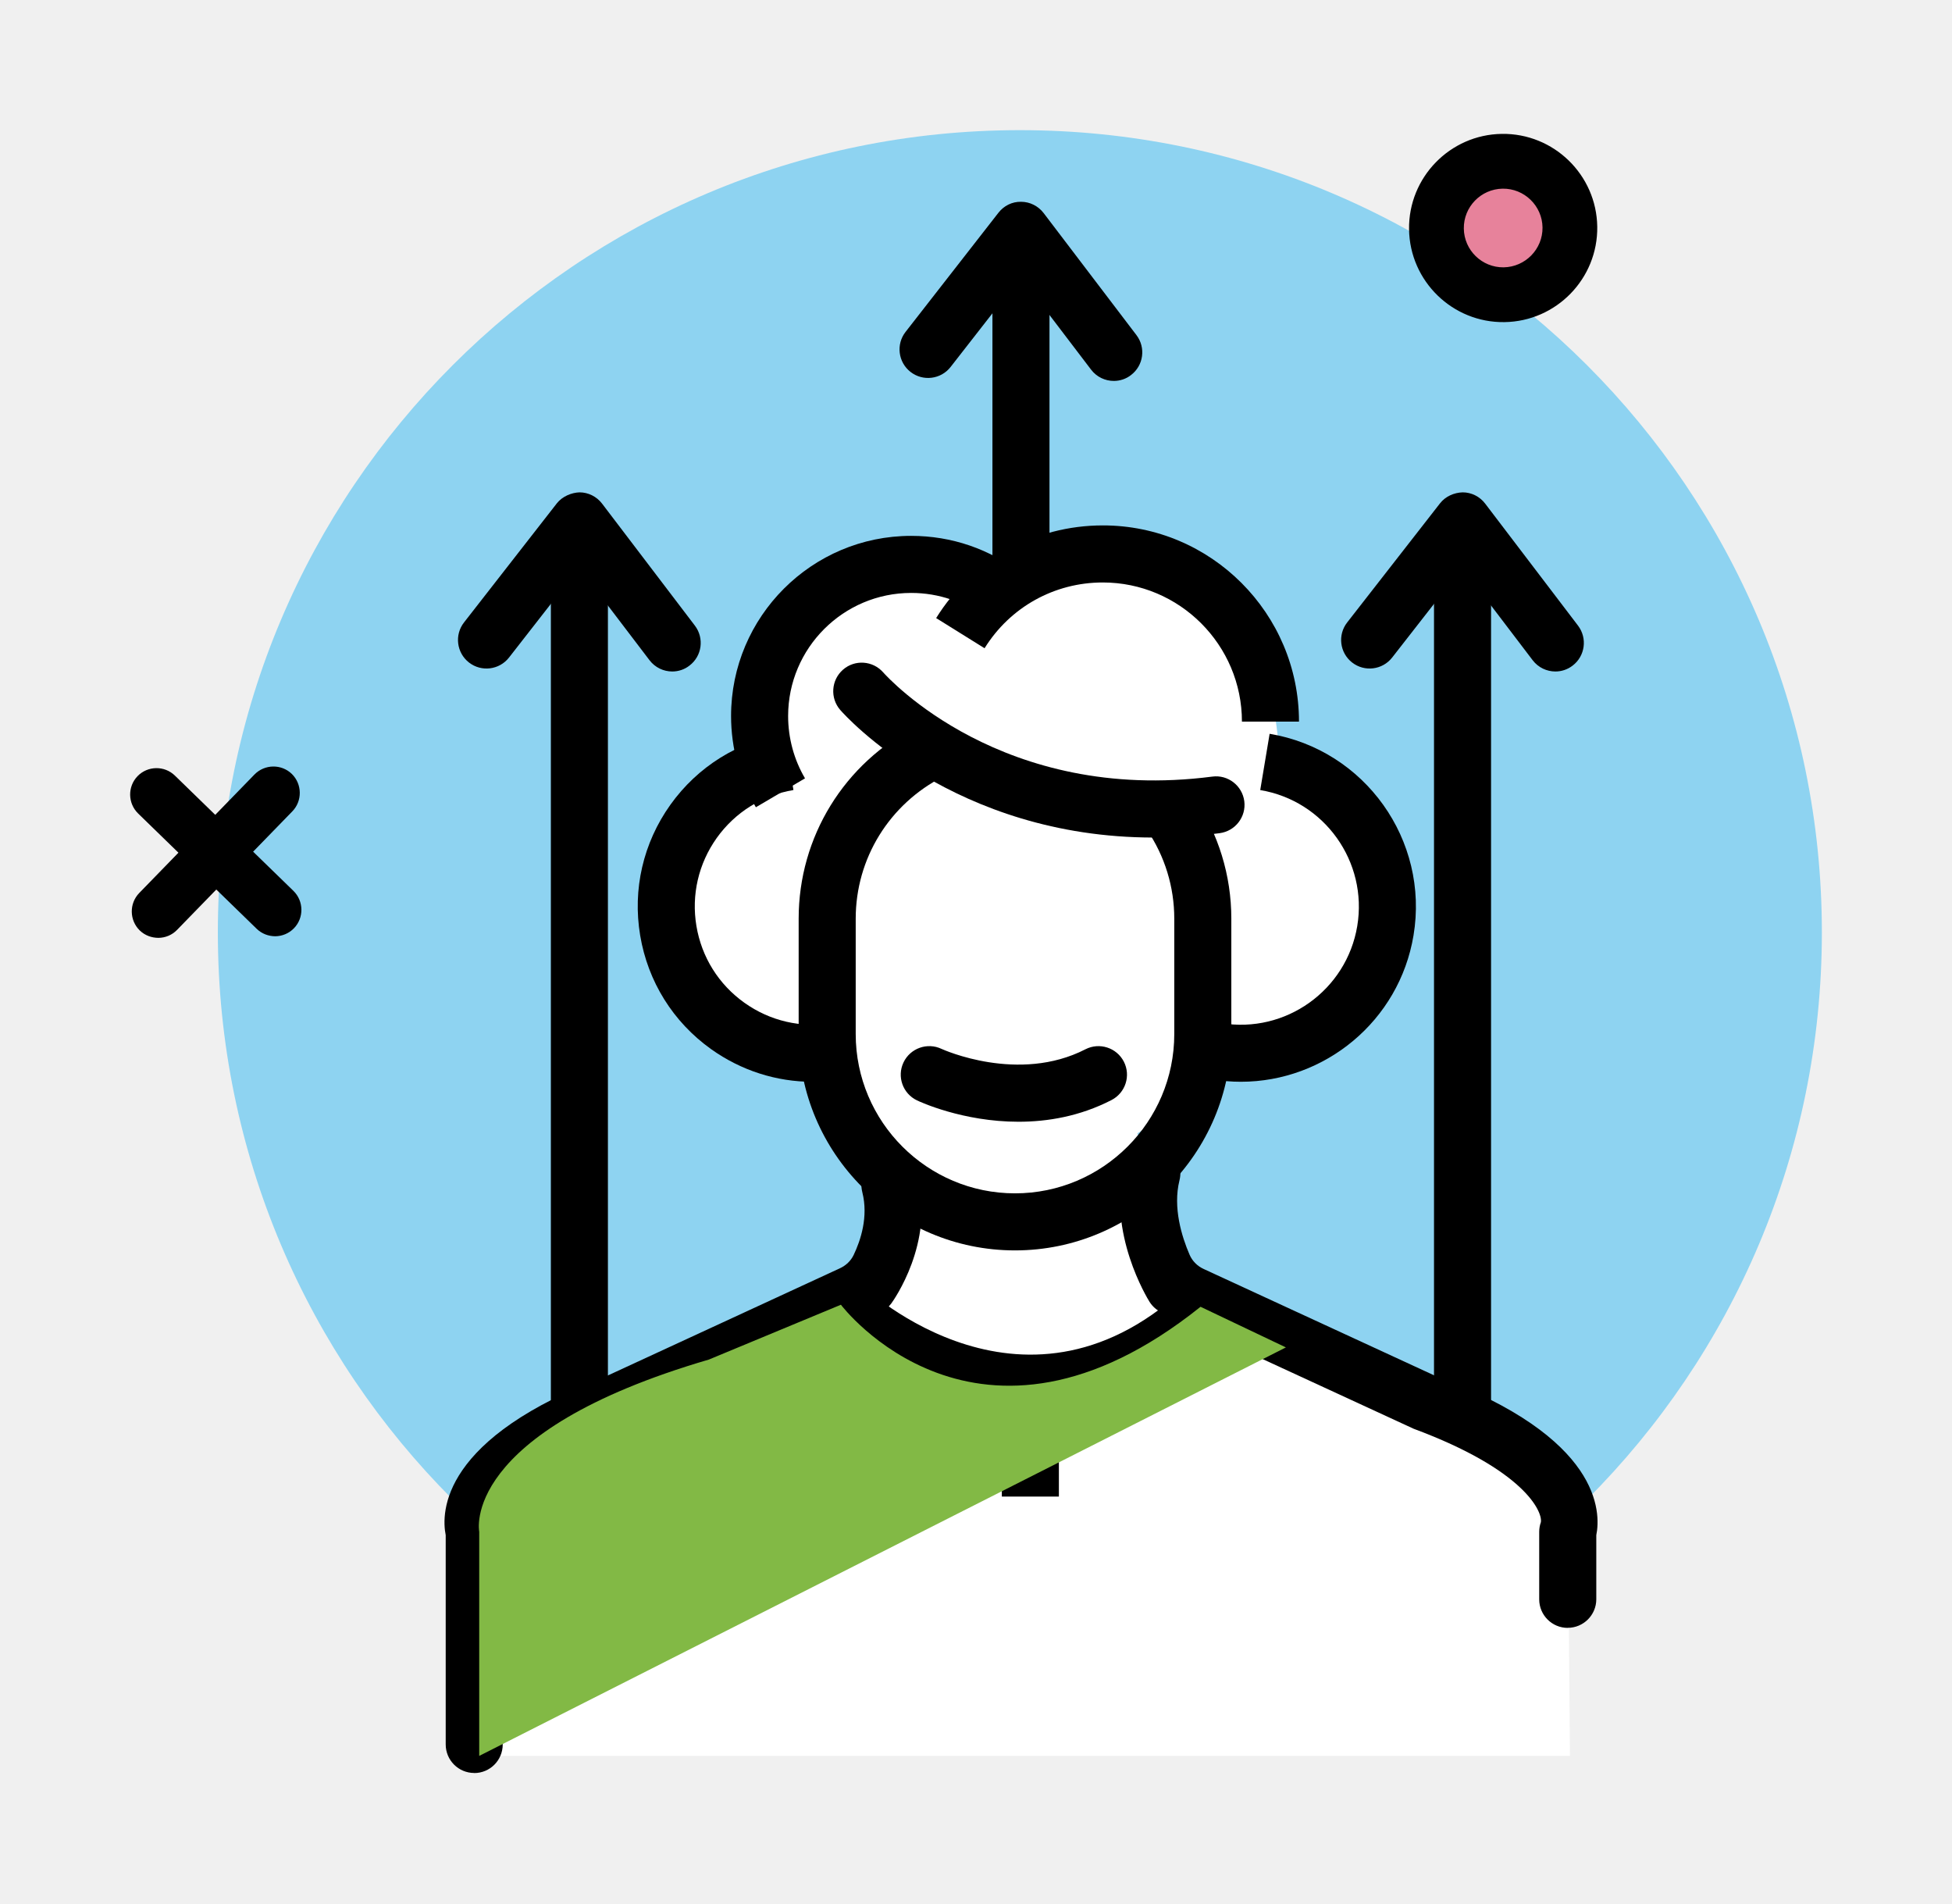
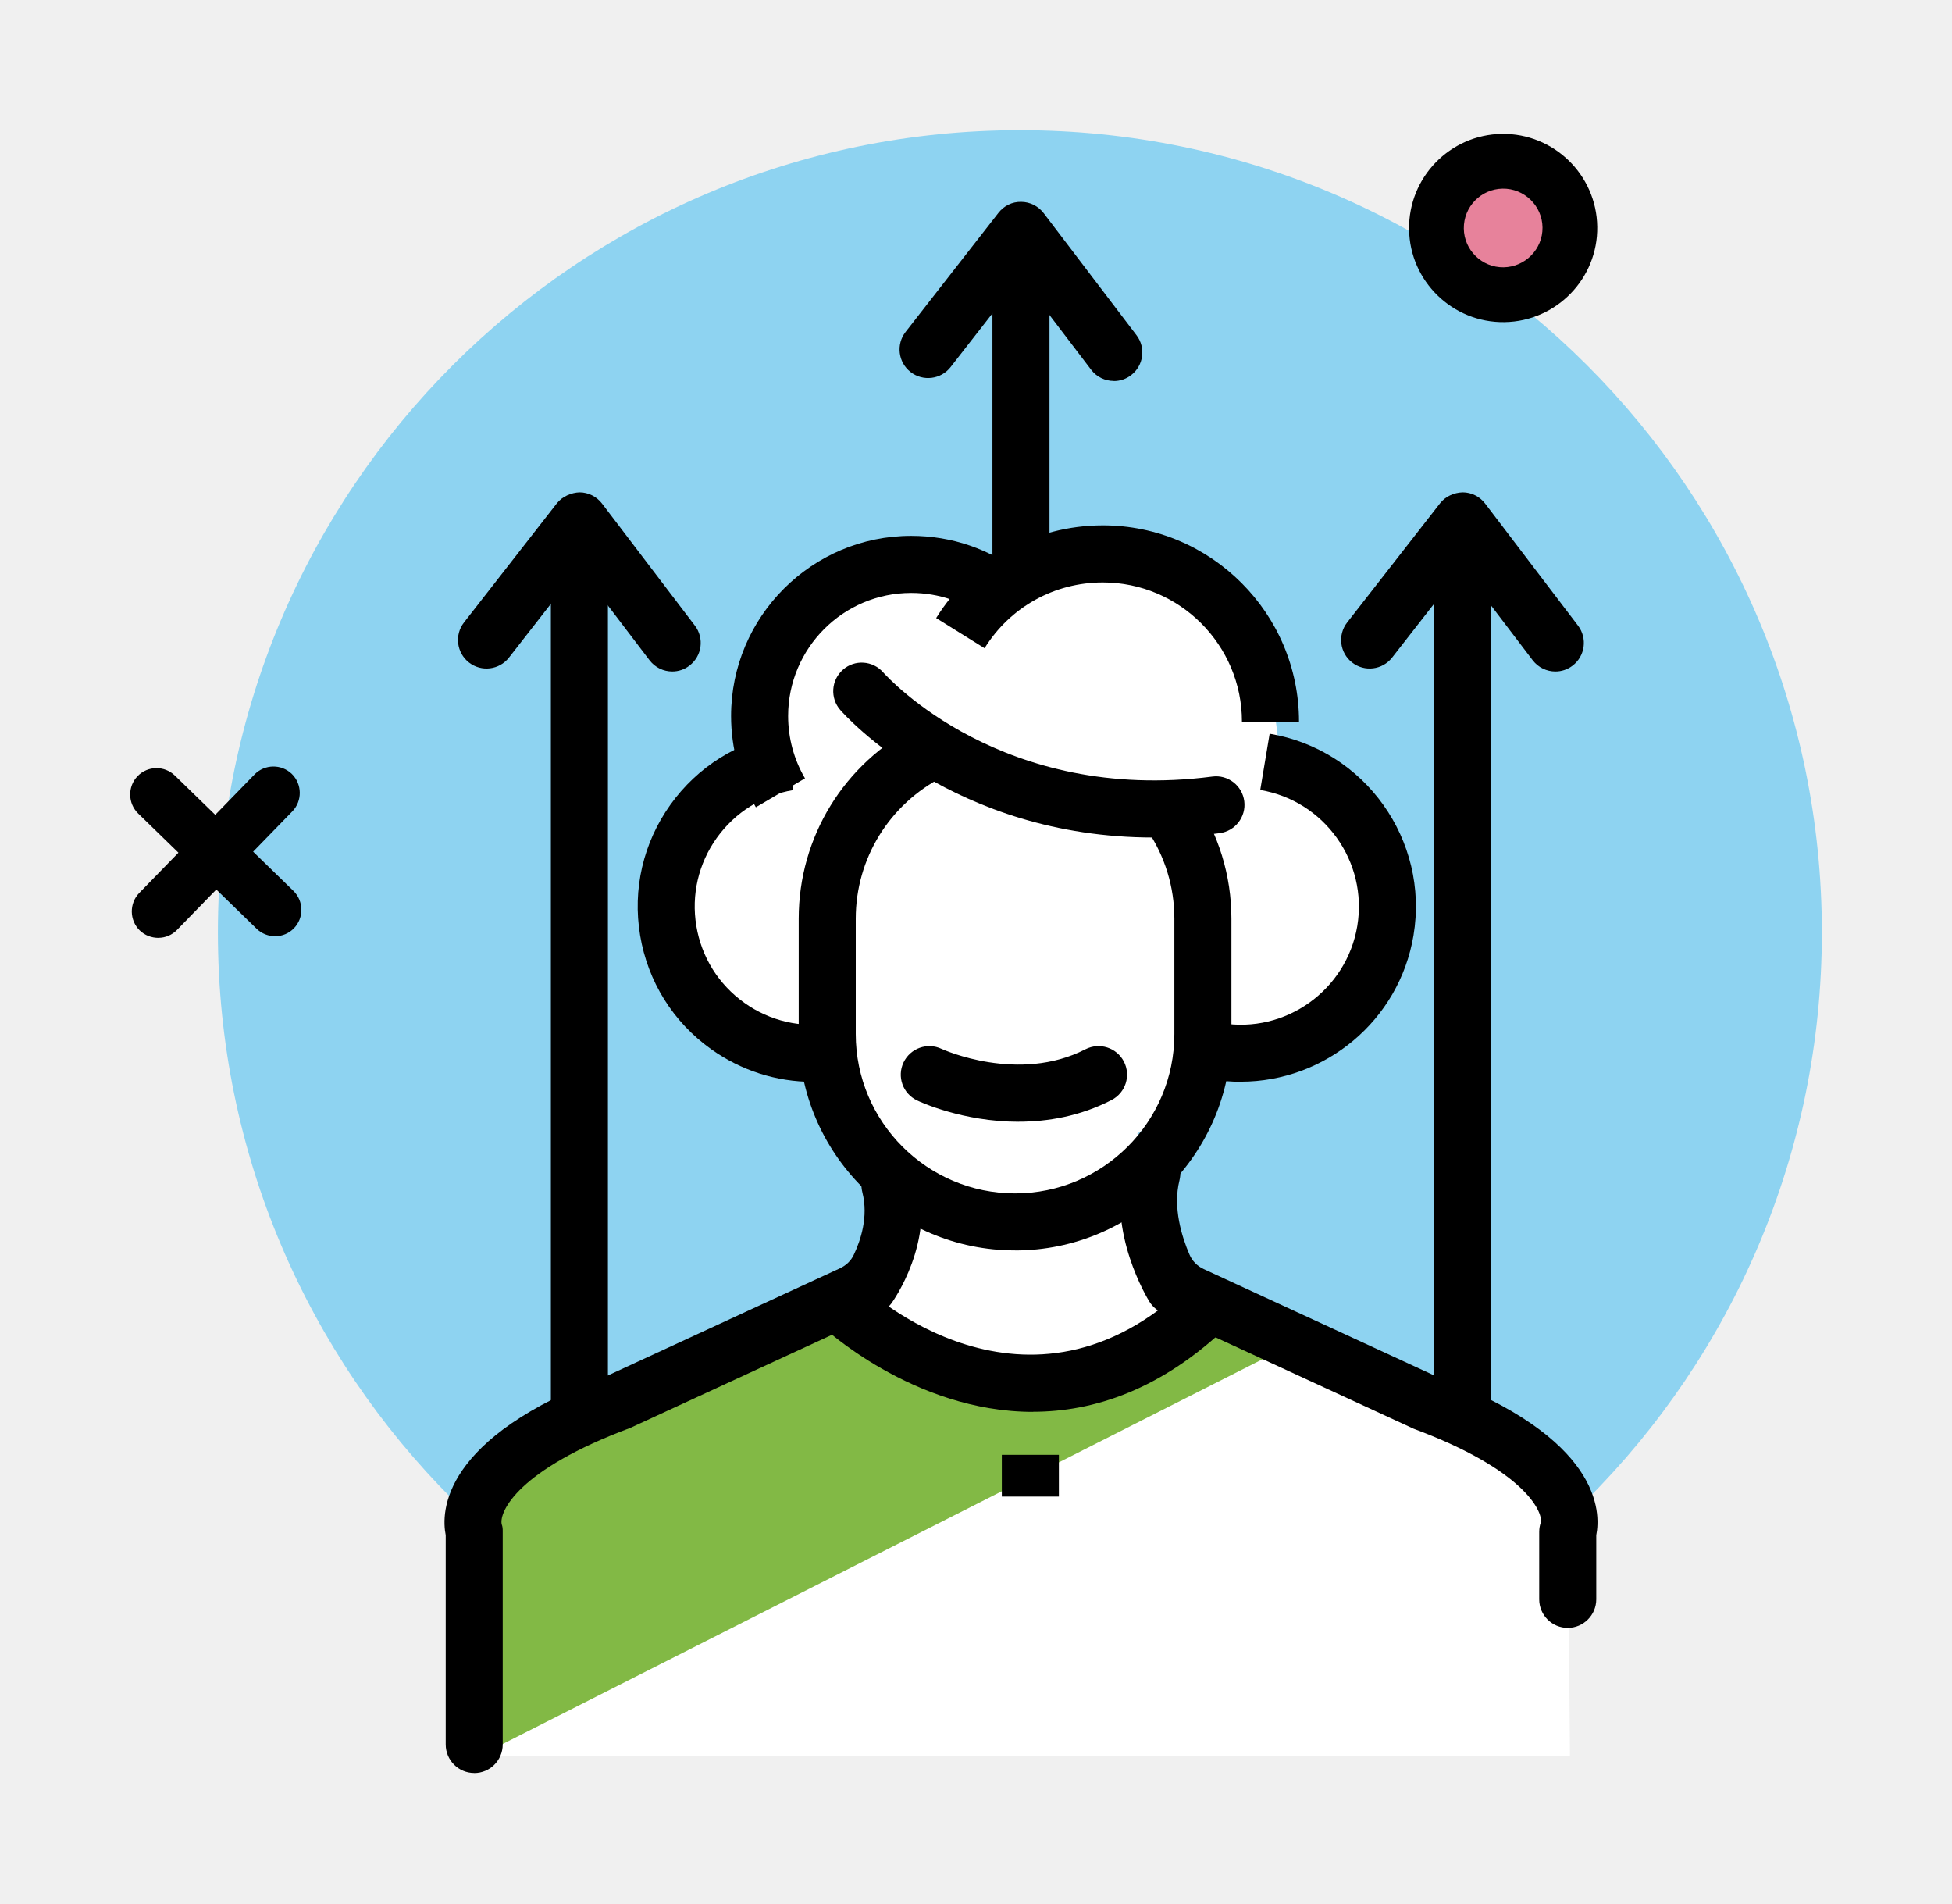
<svg xmlns="http://www.w3.org/2000/svg" width="150" height="146.221" viewBox="0 0 39.687 38.688" version="1.1" id="svg8099">
  <defs id="defs8093" />
  <g id="layer1" transform="translate(-253.7853,-219.8023)">
-     <g transform="matrix(0.7732907,0,0,0.7732907,-274.256,-700.4512)" id="g1672" style="stroke-width:0.342">
-       <g id="g1668" style="stroke-width:0.342">
-         <g id="g1646" style="stroke-width:0.342">
-           <circle style="fill:#8ed3f1;stroke-width:0.342" cx="709.664" cy="1214.557" r="21.087" id="circle1596" />
-           <path style="fill:#ffffff;stroke-width:0.342" d="m 695.375,1236.206 -0.058,-5.892 c 0,0 1.435,-2.739 5.969,-4.507 0.191,-0.075 0.388,-0.147 0.589,-0.218 5,-1.75 3.804,-1.72 3.804,-1.72 l 0.321,-2.53 -2.312,-3.75 c 0,0 -6.438,-1.812 -0.938,-7.25 0,0 0.062,-7.562 6.188,-4.812 0,0 3.106,-1.4 5.125,-0.5 1.842,0.82 1.961,0.996 2.438,4.812 0,0 3.602,3.389 2.938,4.938 -1.312,3.062 -3.778,1.749 -4.312,2.75 -0.641,1.201 -0.734,1.375 -2.375,2.312 l 1.125,3.25 c 0,0 5.524,3.758 10.191,5.925 l 0.059,7.191 h -28.752" id="path1598" />
-           <g id="g1644" style="stroke-width:0.342">
-             <g id="g1622" style="stroke-width:0.342">
-               <path d="m 695.318,1236.655 v 0 c -0.415,0 -0.75,-0.336 -0.75,-0.75 v -5.502 c -0.121,-0.604 -0.123,-2.568 4.278,-4.204 l 6.089,-2.812 c 0.156,-0.073 0.284,-0.192 0.359,-0.349 0.184,-0.384 0.39,-1.004 0.229,-1.644 -0.083,-0.33 0.029,-0.678 0.32,-0.856 h 0.002 c 0.432,-0.266 0.996,-0.033 1.126,0.457 0.456,1.716 -0.632,3.242 -0.687,3.317 -0.076,0.104 -0.176,0.187 -0.293,0.239 l -6.57,3.033 c -2.963,1.103 -3.443,2.197 -3.383,2.527 0.029,0.081 0.029,0.117 0.029,0.203 v 5.591 c 10e-4,0.416 -0.335,0.752 -0.749,0.752 z" id="path1600" style="stroke-width:0.342" />
-               <path d="m 724.069,1232.841 v 0 c -0.414,0 -0.75,-0.336 -0.75,-0.75 v -1.776 c 0,-0.086 0.015,-0.172 0.044,-0.253 0.046,-0.28 -0.435,-1.375 -3.346,-2.456 l -6.623,-3.055 c -0.132,-0.061 -0.244,-0.159 -0.321,-0.282 -0.053,-0.085 -1.114,-1.813 -0.666,-3.568 0.126,-0.494 0.694,-0.729 1.128,-0.463 h 0.003 c 0.285,0.175 0.403,0.516 0.322,0.841 -0.177,0.713 0.062,1.479 0.264,1.947 0.072,0.171 0.206,0.304 0.374,0.381 l 6.096,2.813 c 4.355,1.616 4.348,3.578 4.226,4.183 v 1.687 c -0.001,0.413 -0.337,0.749 -0.751,0.749 z" id="path1602" style="stroke-width:0.342" />
-               <path d="m 710.009,1227.162 c -3.16,0 -5.551,-2.253 -5.586,-2.288 l 1.039,-1.081 c 0.178,0.17 4.403,4.11 8.664,0 l 1.041,1.079 c -1.779,1.716 -3.566,2.288 -5.158,2.288 z" id="path1604" style="stroke-width:0.342" />
-               <path d="m 709.536,1222.918 c -3.137,0 -5.688,-2.552 -5.688,-5.688 v -3.032 c 0,-2.149 1.196,-4.094 3.123,-5.074 l 0.68,1.338 c -1.42,0.723 -2.303,2.154 -2.303,3.736 v 3.032 c 0,2.31 1.879,4.188 4.188,4.188 2.309,0 4.188,-1.879 4.188,-4.188 v -3.032 c 0,-0.835 -0.248,-1.643 -0.718,-2.336 l 1.242,-0.841 c 0.638,0.942 0.976,2.041 0.976,3.177 v 3.032 c 0,3.136 -2.552,5.688 -5.688,5.688 z" id="path1606" style="stroke-width:0.342" />
-               <path d="m 713.182,1212.065 c -5.245,0 -8.108,-3.202 -8.24,-3.353 -0.272,-0.312 -0.24,-0.786 0.071,-1.059 0.311,-0.273 0.784,-0.24 1.057,0.07 0.134,0.15 3.141,3.454 8.654,2.74 0.41,-0.055 0.787,0.236 0.841,0.647 0.053,0.41 -0.237,0.786 -0.647,0.84 -0.605,0.08 -1.184,0.115 -1.736,0.115 z" id="path1608" style="stroke-width:0.342" />
-               <path d="m 704.214,1218.486 c -0.951,0 -1.876,-0.295 -2.666,-0.857 -1.001,-0.715 -1.664,-1.776 -1.867,-2.99 -0.203,-1.213 0.079,-2.433 0.794,-3.435 0.715,-1.001 1.776,-1.664 2.989,-1.867 l 0.247,1.479 c -0.817,0.137 -1.533,0.584 -2.016,1.259 -0.481,0.676 -0.672,1.498 -0.535,2.316 0.137,0.818 0.584,1.534 1.26,2.016 0.675,0.482 1.498,0.672 2.315,0.535 l 0.248,1.479 c -0.256,0.044 -0.514,0.065 -0.769,0.065 z" id="path1610" style="stroke-width:0.342" />
-               <path d="m 715.475,1218.485 c -0.251,0 -0.506,-0.021 -0.762,-0.063 l 0.247,-1.479 c 1.688,0.284 3.293,-0.862 3.575,-2.551 0.282,-1.689 -0.862,-3.293 -2.551,-3.575 l 0.247,-1.479 c 2.505,0.419 4.202,2.797 3.783,5.302 -0.375,2.248 -2.331,3.845 -4.539,3.845 z" id="path1612" style="stroke-width:0.342" />
-               <path d="m 702.723,1211.269 c -0.427,-0.725 -0.652,-1.555 -0.652,-2.399 0,-2.611 2.124,-4.735 4.735,-4.735 1.064,0 2.07,0.345 2.908,0.997 l -0.922,1.184 c -0.572,-0.445 -1.259,-0.681 -1.986,-0.681 -1.784,0 -3.235,1.451 -3.235,3.235 0,0.577 0.153,1.145 0.444,1.639 z" id="path1614" style="stroke-width:0.342" />
-               <path d="m 717.003,1209.018 h -1.5 c 0,-2.018 -1.642,-3.658 -3.658,-3.658 -1.273,0 -2.436,0.646 -3.109,1.729 l -1.273,-0.793 c 0.949,-1.525 2.588,-2.436 4.383,-2.436 2.843,-10e-4 5.157,2.313 5.157,5.158 z" id="path1616" style="stroke-width:0.342" />
-               <rect x="709.19" y="1228.291" width="1.5" height="1.098" id="rect1618" style="stroke-width:0.342" />
-               <path d="m 709.628,1219.536 c -1.462,0 -2.597,-0.526 -2.667,-0.561 -0.375,-0.178 -0.534,-0.625 -0.356,-0.999 0.178,-0.373 0.625,-0.532 0.998,-0.356 0.05,0.023 2.029,0.913 3.785,0.011 0.368,-0.188 0.82,-0.044 1.01,0.325 0.189,0.368 0.044,0.82 -0.325,1.01 -0.834,0.429 -1.684,0.57 -2.445,0.57 z" id="path1620" style="stroke-width:0.342" />
-             </g>
-             <g id="g1636" style="stroke-width:0.342">
-               <g id="g1628" style="stroke-width:0.342">
-                 <path d="m 698.083,1227.713 c -0.415,0 -0.75,-0.336 -0.75,-0.75 v -21.916 c 0,-0.414 0.335,-0.75 0.75,-0.75 0.414,0 0.75,0.336 0.75,0.75 v 21.916 c 0,0.414 -0.335,0.75 -0.75,0.75 z" id="path1624" style="stroke-width:0.342" />
-                 <path d="m 700.525,1207.7 c -0.227,0 -0.45,-0.102 -0.598,-0.296 l -1.852,-2.433 -1.842,2.362 c -0.255,0.327 -0.727,0.385 -1.053,0.131 -0.327,-0.255 -0.385,-0.727 -0.131,-1.053 l 2.441,-3.131 c 0.144,-0.184 0.387,-0.282 0.596,-0.289 0.232,0 0.452,0.111 0.593,0.296 l 2.441,3.208 c 0.25,0.33 0.187,0.801 -0.144,1.051 -0.133,0.104 -0.293,0.154 -0.451,0.154 z" id="path1626" style="stroke-width:0.342" />
-               </g>
-               <g id="g1634" style="stroke-width:0.342">
-                 <path d="m 721.303,1227.713 c -0.414,0 -0.75,-0.336 -0.75,-0.75 v -21.916 c 0,-0.414 0.336,-0.75 0.75,-0.75 0.414,0 0.75,0.336 0.75,0.75 v 21.916 c 0,0.414 -0.336,0.75 -0.75,0.75 z" id="path1630" style="stroke-width:0.342" />
-                 <path d="m 723.745,1207.7 c -0.226,0 -0.45,-0.102 -0.598,-0.296 l -1.851,-2.433 -1.843,2.362 c -0.255,0.327 -0.727,0.385 -1.053,0.131 -0.327,-0.255 -0.385,-0.727 -0.13,-1.053 l 2.441,-3.131 c 0.143,-0.184 0.37,-0.282 0.596,-0.289 0.232,0 0.451,0.111 0.592,0.297 l 2.441,3.207 c 0.25,0.33 0.187,0.801 -0.143,1.051 -0.135,0.104 -0.294,0.154 -0.452,0.154 z" id="path1632" style="stroke-width:0.342" />
-               </g>
-             </g>
-             <g id="g1642" style="stroke-width:0.342">
-               <path d="m 709.693,1205.517 c -0.414,0 -0.75,-0.336 -0.75,-0.75 v -7.358 c 0,-0.414 0.336,-0.75 0.75,-0.75 0.414,0 0.75,0.336 0.75,0.75 v 7.358 c 0,0.414 -0.336,0.75 -0.75,0.75 z" id="path1638" style="stroke-width:0.342" />
-               <path d="m 712.135,1200.062 c -0.227,0 -0.45,-0.102 -0.598,-0.296 l -1.852,-2.433 -1.842,2.362 c -0.255,0.327 -0.727,0.385 -1.054,0.13 -0.326,-0.254 -0.385,-0.726 -0.13,-1.052 l 2.441,-3.131 c 0.143,-0.184 0.359,-0.294 0.596,-0.289 0.232,0 0.451,0.111 0.593,0.296 l 2.44,3.208 c 0.251,0.33 0.188,0.8 -0.143,1.051 -0.133,0.104 -0.293,0.154 -0.451,0.154 z" id="path1640" style="stroke-width:0.342" />
-             </g>
-           </g>
-         </g>
-         <g id="g1652" style="stroke-width:0.342">
-           <path style="fill:#e7829b;stroke-width:0.342" d="m 723.733,1194.868 c 1.234,1.783 -0.681,3.752 -2.497,2.568 -0.089,-0.058 -0.168,-0.135 -0.229,-0.222 -1.233,-1.782 0.682,-3.752 2.498,-2.567 0.088,0.057 0.168,0.135 0.228,0.221 z" id="path1648" />
-           <path d="m 722.405,1198.516 c -1.363,0.02 -2.489,-1.075 -2.508,-2.439 -0.019,-1.364 1.076,-2.49 2.439,-2.509 1.364,-0.02 2.49,1.075 2.509,2.439 0.02,1.364 -1.075,2.49 -2.44,2.509 z m -0.049,-3.508 c -0.57,0.01 -1.026,0.478 -1.019,1.048 0.007,0.57 0.478,1.028 1.048,1.02 0.569,-0.01 1.028,-0.478 1.021,-1.048 -0.007,-0.57 -0.48,-1.029 -1.05,-1.02 z" id="path1650" style="stroke-width:0.342" />
-         </g>
-         <g id="g1666" style="stroke-width:0.342">
-           <g id="g1658" style="stroke-width:0.342">
-             <line style="fill:#ffffff;stroke-width:0.342" x1="686.964" y1="1210.934" x2="690.082" y2="1213.966" id="line1654" />
-             <path d="m 690.091,1214.66 c -0.178,0 -0.357,-0.063 -0.494,-0.197 l -3.117,-3.031 c -0.273,-0.268 -0.279,-0.707 -0.014,-0.981 0.267,-0.275 0.708,-0.281 0.982,-0.014 l 3.117,3.031 c 0.273,0.268 0.279,0.707 0.014,0.981 -0.133,0.138 -0.311,0.208 -0.488,0.211 z" id="path1656" style="stroke-width:0.342" />
-           </g>
-           <g id="g1664" style="stroke-width:0.342">
-             <line style="fill:#ffffff;stroke-width:0.342" x1="690.04" y1="1210.891" x2="687.007" y2="1214.009" id="line1660" />
-             <path d="m 687.017,1214.702 c -0.178,0 -0.357,-0.062 -0.495,-0.196 -0.272,-0.268 -0.278,-0.706 -0.014,-0.981 l 3.032,-3.117 c 0.268,-0.274 0.708,-0.281 0.983,-0.014 0.272,0.268 0.278,0.707 0.014,0.981 l -3.032,3.117 c -0.133,0.138 -0.311,0.208 -0.488,0.21 z" id="path1662" style="stroke-width:0.342" />
-           </g>
-         </g>
+     <g id="g10036">
+       <circle style="fill:#8ed3f1;stroke-width:0.265" cx="274.521" cy="238.755" r="16.306" id="circle1596" />
+       <path style="fill:#ffffff;stroke-width:0.265" d="m 263.471,255.495 -0.045,-4.556 c 0,0 1.11,-2.118 4.616,-3.485 0.148,-0.058 0.3,-0.114 0.455,-0.169 3.866,-1.353 2.942,-1.33 2.942,-1.33 l 0.248,-1.956 -1.788,-2.9 c 0,0 -4.978,-1.401 -0.725,-5.606 0,0 0.048,-5.848 4.785,-3.721 0,0 2.402,-1.083 3.963,-0.387 1.424,0.634 1.516,0.77 1.885,3.721 0,0 2.785,2.621 2.272,3.819 -1.015,2.368 -2.921,1.352 -3.334,2.127 -0.496,0.929 -0.568,1.063 -1.837,1.788 l 0.87,2.513 c 0,0 4.272,2.906 7.881,4.582 l 0.046,5.561 h -22.234" id="path1598" />
+       <path style="fill:#82b945;stroke-width:0.265" d="m 263.528,255.495 v -4.556 c 0,0 -0.413,-2.013 4.668,-3.5 l 2.686,-1.115 c 0,0 2.768,3.677 7.312,0.042 l 1.735,0.826 z" id="path1670" />
+       <path d="m 263.427,255.843 v 0 c -0.321,0 -0.58,-0.26 -0.58,-0.58 v -4.255 c -0.094,-0.467 -0.095,-1.986 3.308,-3.251 l 4.709,-2.174 c 0.121,-0.057 0.22,-0.148 0.278,-0.27 0.142,-0.297 0.302,-0.776 0.177,-1.271 -0.064,-0.255 0.022,-0.524 0.247,-0.662 h 0.002 c 0.334,-0.206 0.77,-0.025 0.871,0.353 0.353,1.327 -0.489,2.507 -0.531,2.565 -0.059,0.08 -0.136,0.145 -0.227,0.185 l -5.081,2.345 c -2.291,0.853 -2.662,1.699 -2.616,1.954 0.022,0.063 0.022,0.09 0.022,0.157 v 4.323 c 7.7e-4,0.322 -0.259,0.582 -0.579,0.582 z" id="path1600" style="stroke-width:0.265" />
+       <path d="m 285.66,252.893 v 0 c -0.32,0 -0.58,-0.26 -0.58,-0.58 v -1.373 c 0,-0.067 0.012,-0.133 0.034,-0.196 0.036,-0.217 -0.336,-1.063 -2.587,-1.899 l -5.122,-2.362 c -0.102,-0.047 -0.189,-0.123 -0.248,-0.218 -0.041,-0.066 -0.861,-1.402 -0.515,-2.759 0.097,-0.382 0.537,-0.564 0.872,-0.358 h 0.002 c 0.22,0.135 0.312,0.399 0.249,0.65 -0.137,0.551 0.048,1.144 0.204,1.506 0.056,0.132 0.159,0.235 0.289,0.295 l 4.714,2.175 c 3.368,1.25 3.362,2.767 3.268,3.235 v 1.305 c -7.8e-4,0.319 -0.261,0.579 -0.581,0.579 z" id="path1602" style="stroke-width:0.265" />
+       <path d="m 274.787,248.502 c -2.444,0 -4.293,-1.742 -4.32,-1.769 l 0.803,-0.836 c 0.138,0.131 3.405,3.178 6.7,0 l 0.805,0.834 c -1.376,1.327 -2.758,1.769 -3.989,1.769 z" id="path1604" style="stroke-width:0.265" />
+       <path d="m 274.422,245.22 c -2.426,0 -4.398,-1.973 -4.398,-4.398 v -2.345 c 0,-1.662 0.925,-3.166 2.415,-3.924 l 0.526,1.035 c -1.098,0.559 -1.781,1.666 -1.781,2.889 v 2.345 c 0,1.786 1.453,3.239 3.239,3.239 1.786,0 3.239,-1.453 3.239,-3.239 v -2.345 c 0,-0.646 -0.192,-1.271 -0.555,-1.806 l 0.96,-0.65 c 0.493,0.728 0.755,1.578 0.755,2.457 v 2.345 c 0,2.425 -1.973,4.398 -4.398,4.398 z" id="path1606" style="stroke-width:0.265" />
+       <path d="m 277.241,236.827 c -4.056,0 -6.27,-2.476 -6.372,-2.593 -0.21,-0.241 -0.186,-0.608 0.055,-0.819 0.24,-0.211 0.606,-0.186 0.817,0.054 0.104,0.116 2.429,2.671 6.692,2.119 0.317,-0.043 0.609,0.182 0.65,0.5 0.041,0.317 -0.183,0.608 -0.5,0.65 -0.468,0.062 -0.916,0.089 -1.342,0.089 z" id="path1608" style="stroke-width:0.265" />
+       <path d="m 270.306,241.793 c -0.735,0 -1.451,-0.228 -2.062,-0.663 -0.774,-0.553 -1.287,-1.373 -1.444,-2.312 -0.157,-0.938 0.061,-1.881 0.614,-2.656 0.553,-0.774 1.373,-1.287 2.311,-1.444 l 0.191,1.144 c -0.632,0.106 -1.185,0.452 -1.559,0.974 -0.372,0.523 -0.52,1.158 -0.414,1.791 0.106,0.633 0.452,1.186 0.974,1.559 0.522,0.373 1.158,0.52 1.79,0.414 l 0.192,1.144 c -0.198,0.034 -0.397,0.05 -0.595,0.05 z" id="path1610" style="stroke-width:0.265" />
+       <path d="m 279.014,241.792 c -0.194,0 -0.391,-0.016 -0.589,-0.049 l 0.191,-1.144 c 1.305,0.22 2.546,-0.667 2.765,-1.973 0.218,-1.306 -0.667,-2.546 -1.973,-2.765 l 0.191,-1.144 c 1.937,0.324 3.249,2.163 2.925,4.1 -0.29,1.738 -1.803,2.973 -3.51,2.973 z" id="path1612" style="stroke-width:0.265" />
+       <path d="m 269.153,236.212 c -0.33,-0.561 -0.504,-1.202 -0.504,-1.855 0,-2.019 1.642,-3.662 3.662,-3.662 0.823,0 1.601,0.267 2.249,0.771 l -0.713,0.916 c -0.442,-0.344 -0.974,-0.527 -1.536,-0.527 -1.38,0 -2.502,1.122 -2.502,2.502 0,0.446 0.118,0.885 0.343,1.267 z" id="path1614" style="stroke-width:0.265" />
+       <path d="m 280.196,234.471 h -1.16 c 0,-1.56 -1.27,-2.829 -2.829,-2.829 -0.984,0 -1.884,0.5 -2.404,1.337 l -0.984,-0.613 c 0.734,-1.179 2.001,-1.884 3.389,-1.884 2.198,-7.8e-4 3.988,1.789 3.988,3.989 z" id="path1616" style="stroke-width:0.265" />
+       <rect x="274.154" y="249.375" width="1.16" height="0.849" id="rect1618" style="stroke-width:0.265" />
+       <path d="m 274.493,242.605 c -1.131,0 -2.008,-0.407 -2.062,-0.434 -0.29,-0.138 -0.413,-0.483 -0.275,-0.773 0.138,-0.288 0.483,-0.411 0.772,-0.275 0.039,0.018 1.569,0.706 2.927,0.008 0.285,-0.145 0.634,-0.034 0.781,0.251 0.146,0.285 0.034,0.634 -0.251,0.781 -0.645,0.332 -1.302,0.441 -1.891,0.441 z" id="path1620" style="stroke-width:0.265" />
+       <g transform="matrix(0.7732907,0,0,0.7732907,-274.256,-700.4512)" id="g1628" style="stroke-width:0.342">
+         <path d="m 698.083,1227.713 c -0.415,0 -0.75,-0.336 -0.75,-0.75 v -21.916 c 0,-0.414 0.335,-0.75 0.75,-0.75 0.414,0 0.75,0.336 0.75,0.75 v 21.916 c 0,0.414 -0.335,0.75 -0.75,0.75 z" id="path1624" style="stroke-width:0.342" />
+         <path d="m 700.525,1207.7 c -0.227,0 -0.45,-0.102 -0.598,-0.296 l -1.852,-2.433 -1.842,2.362 c -0.255,0.327 -0.727,0.385 -1.053,0.131 -0.327,-0.255 -0.385,-0.727 -0.131,-1.053 l 2.441,-3.131 c 0.144,-0.184 0.387,-0.282 0.596,-0.289 0.232,0 0.452,0.111 0.593,0.296 l 2.441,3.208 c 0.25,0.33 0.187,0.801 -0.144,1.051 -0.133,0.104 -0.293,0.154 -0.451,0.154 z" id="path1626" style="stroke-width:0.342" />
      </g>
-       <path style="fill:#82b945;stroke-width:0.342" d="m 695.449,1236.206 v -5.892 c 0,0 -0.534,-2.603 6.037,-4.526 l 3.473,-1.442 c 0,0 3.579,4.755 9.456,0.054 l 2.244,1.068 z" id="path1670" />
+       <g transform="matrix(0.7732907,0,0,0.7732907,-274.256,-700.4512)" id="g1634" style="stroke-width:0.342">
+         <path d="m 721.303,1227.713 c -0.414,0 -0.75,-0.336 -0.75,-0.75 v -21.916 c 0,-0.414 0.336,-0.75 0.75,-0.75 0.414,0 0.75,0.336 0.75,0.75 v 21.916 c 0,0.414 -0.336,0.75 -0.75,0.75 z" id="path1630" style="stroke-width:0.342" />
+         <path d="m 723.745,1207.7 c -0.226,0 -0.45,-0.102 -0.598,-0.296 l -1.851,-2.433 -1.843,2.362 c -0.255,0.327 -0.727,0.385 -1.053,0.131 -0.327,-0.255 -0.385,-0.727 -0.13,-1.053 l 2.441,-3.131 c 0.143,-0.184 0.37,-0.282 0.596,-0.289 0.232,0 0.451,0.111 0.592,0.297 l 2.441,3.207 c 0.25,0.33 0.187,0.801 -0.143,1.051 -0.135,0.104 -0.294,0.154 -0.452,0.154 z" id="path1632" style="stroke-width:0.342" />
+       </g>
+       <path d="m 274.543,231.764 c -0.32,0 -0.58,-0.26 -0.58,-0.58 v -5.69 c 0,-0.32 0.26,-0.58 0.58,-0.58 0.32,0 0.58,0.26 0.58,0.58 v 5.69 c 0,0.32 -0.26,0.58 -0.58,0.58 z" id="path1638" style="stroke-width:0.265" />
+       <path d="m 276.431,227.546 c -0.176,0 -0.348,-0.079 -0.462,-0.229 l -1.432,-1.881 -1.424,1.827 c -0.197,0.253 -0.562,0.298 -0.815,0.101 -0.252,-0.196 -0.298,-0.561 -0.101,-0.814 l 1.888,-2.421 c 0.111,-0.142 0.278,-0.227 0.461,-0.223 0.179,0 0.349,0.086 0.459,0.229 l 1.887,2.481 c 0.194,0.255 0.145,0.619 -0.111,0.813 -0.103,0.08 -0.227,0.119 -0.349,0.119 z" id="path1640" style="stroke-width:0.265" />
+       <path style="fill:#e7829b;stroke-width:0.265" d="m 285.4,223.529 c 0.954,1.379 -0.527,2.901 -1.931,1.986 -0.069,-0.045 -0.13,-0.104 -0.177,-0.172 -0.953,-1.378 0.527,-2.901 1.932,-1.985 0.068,0.044 0.13,0.104 0.176,0.171 z" id="path1648" />
+       <path d="m 284.373,226.35 c -1.054,0.015 -1.925,-0.831 -1.939,-1.886 -0.015,-1.055 0.832,-1.925 1.886,-1.94 1.055,-0.015 1.925,0.831 1.94,1.886 0.015,1.055 -0.831,1.925 -1.887,1.94 z m -0.038,-2.713 c -0.441,0.008 -0.793,0.37 -0.788,0.81 0.005,0.441 0.37,0.795 0.81,0.789 0.44,-0.008 0.795,-0.37 0.79,-0.81 -0.005,-0.441 -0.371,-0.796 -0.812,-0.789 z" id="path1650" style="stroke-width:0.265" />
+       <line id="line1654" y2="238.297" x2="259.378" y1="235.953" x1="256.967" style="fill:#ffffff;stroke-width:0.265" />
+       <path style="stroke-width:0.265" id="path1656" d="m 259.385,238.834 c -0.138,0 -0.276,-0.049 -0.382,-0.152 l -2.41,-2.344 c -0.211,-0.207 -0.216,-0.547 -0.011,-0.759 0.206,-0.213 0.547,-0.217 0.759,-0.011 l 2.41,2.344 c 0.211,0.207 0.216,0.547 0.011,0.759 -0.103,0.107 -0.24,0.161 -0.377,0.163 z" />
+       <line id="line1660" y2="238.331" x2="257" y1="235.92" x1="259.346" style="fill:#ffffff;stroke-width:0.265" />
+       <path style="stroke-width:0.265" id="path1662" d="m 257.008,238.867 c -0.138,0 -0.276,-0.048 -0.383,-0.152 -0.21,-0.207 -0.215,-0.546 -0.011,-0.759 l 2.345,-2.41 c 0.207,-0.212 0.547,-0.217 0.76,-0.011 0.21,0.207 0.215,0.547 0.011,0.759 l -2.345,2.41 c -0.103,0.107 -0.24,0.161 -0.377,0.162 z" />
    </g>
  </g>
</svg>
